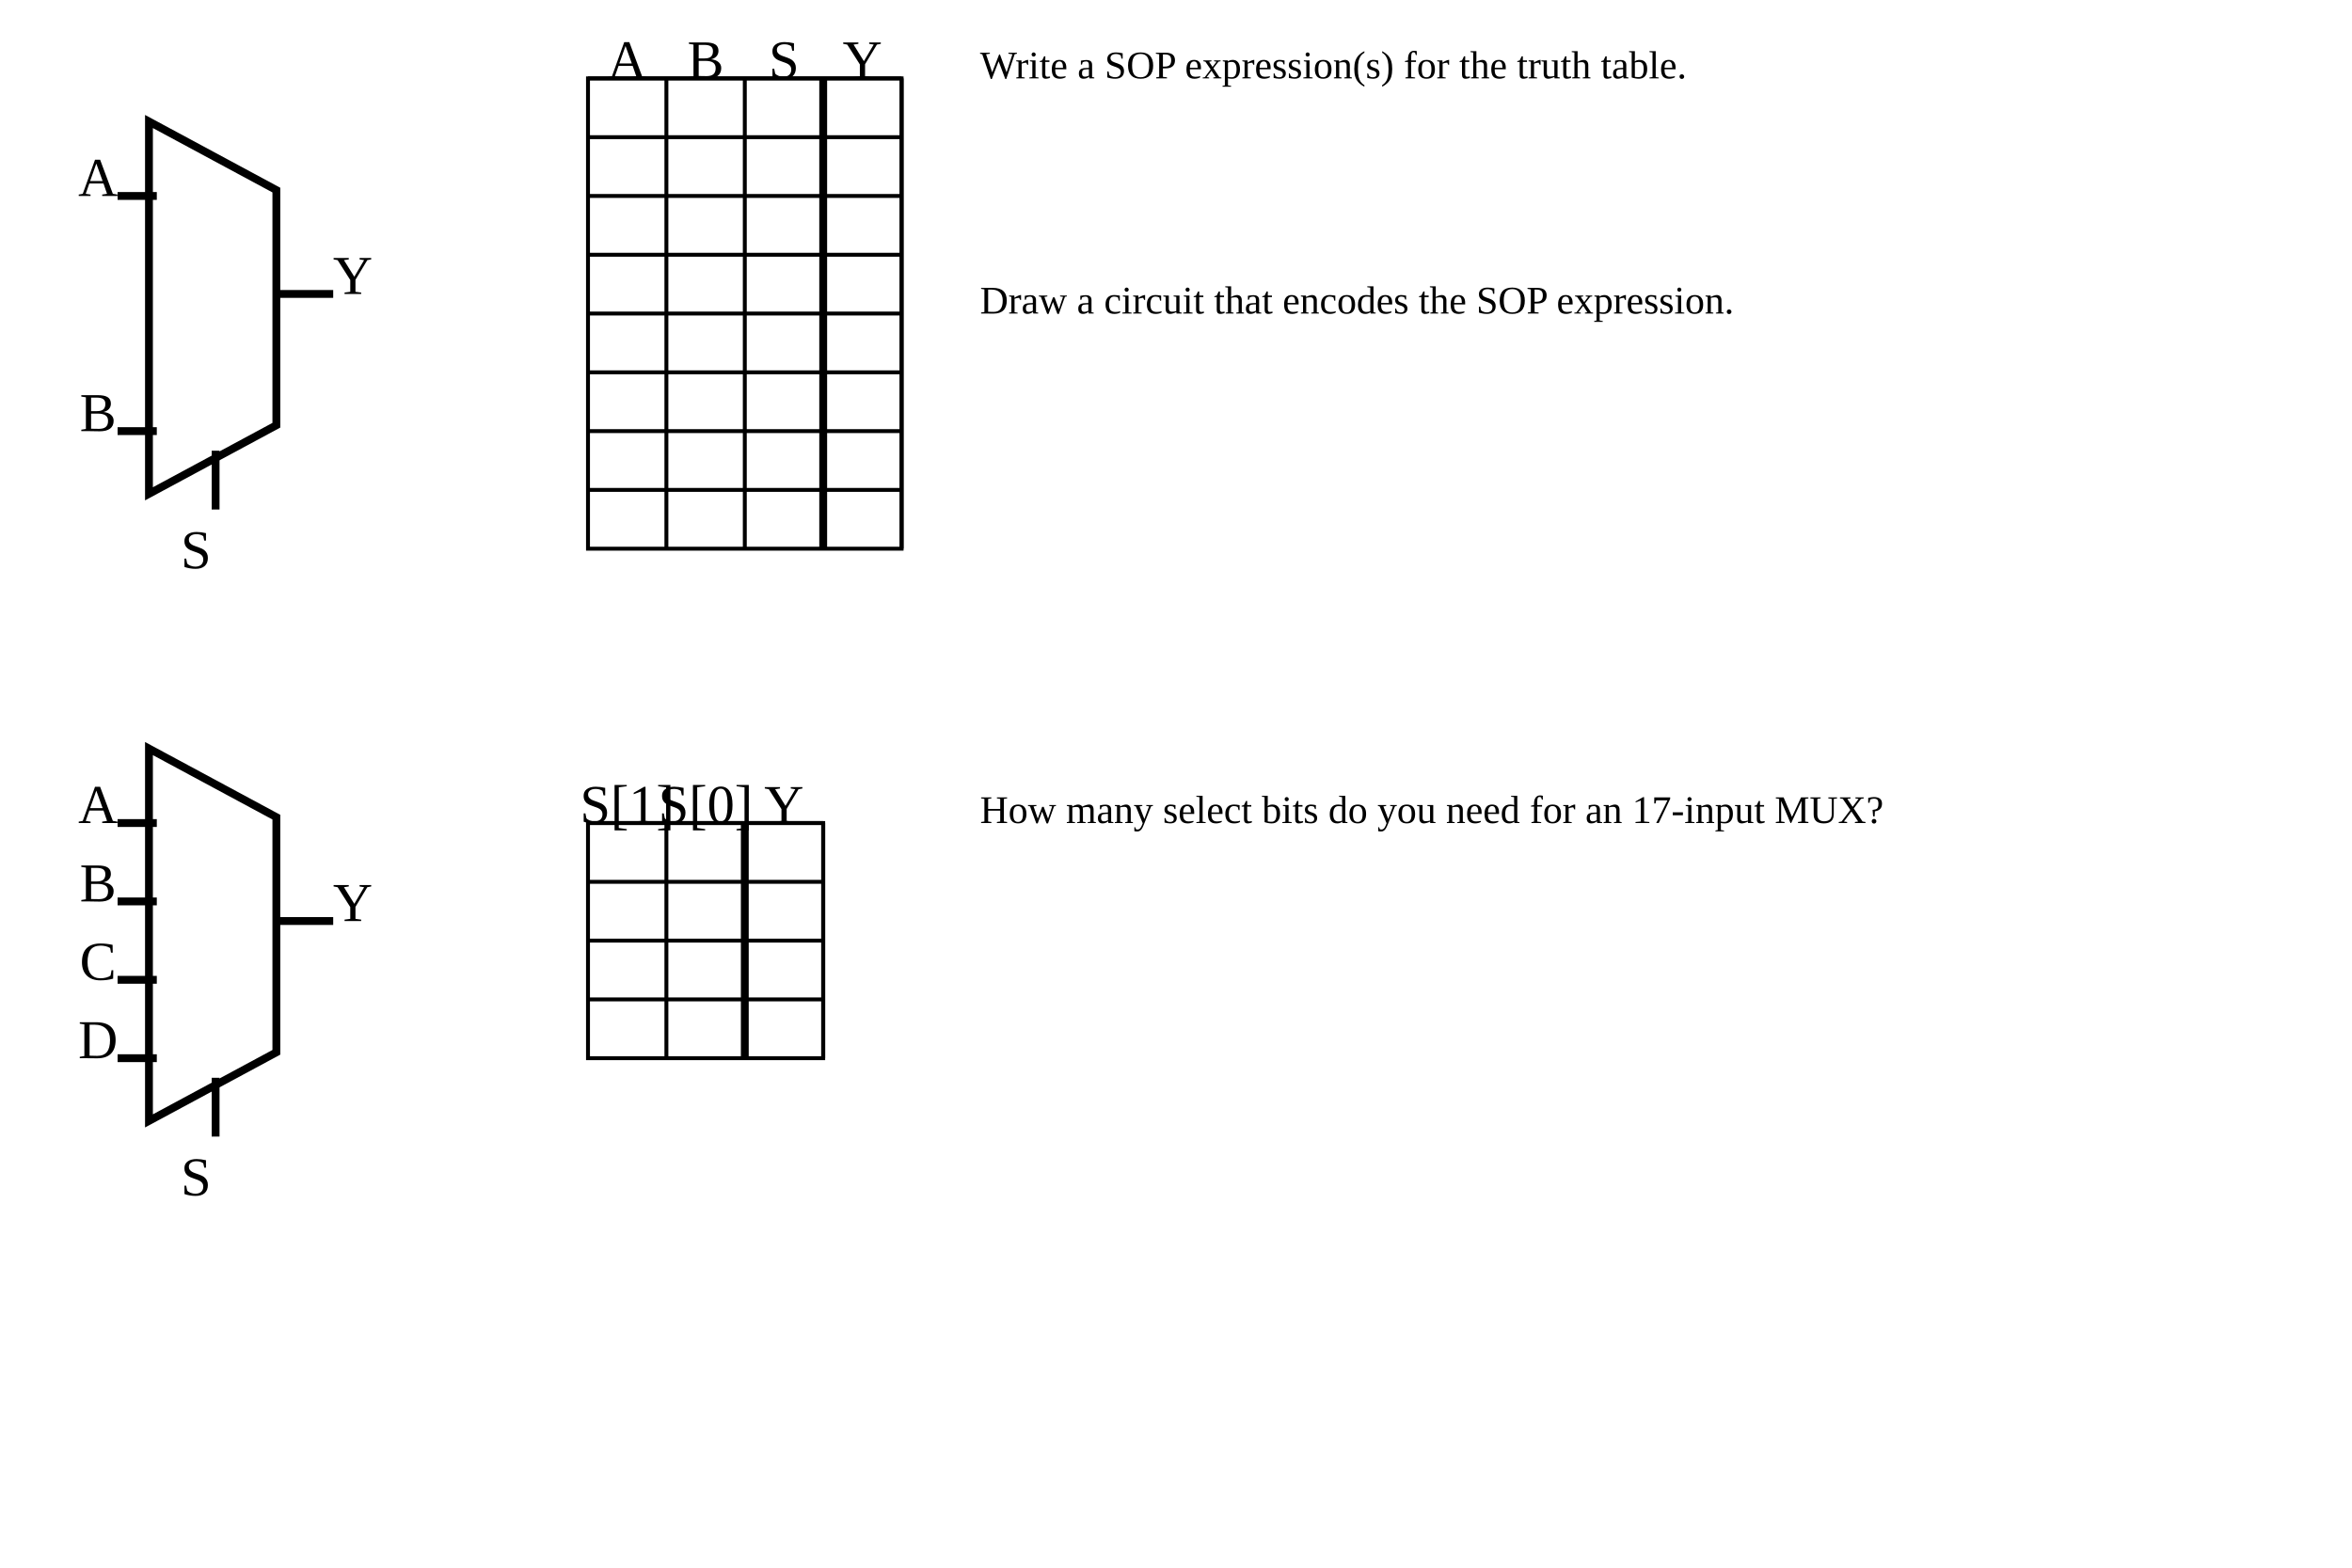
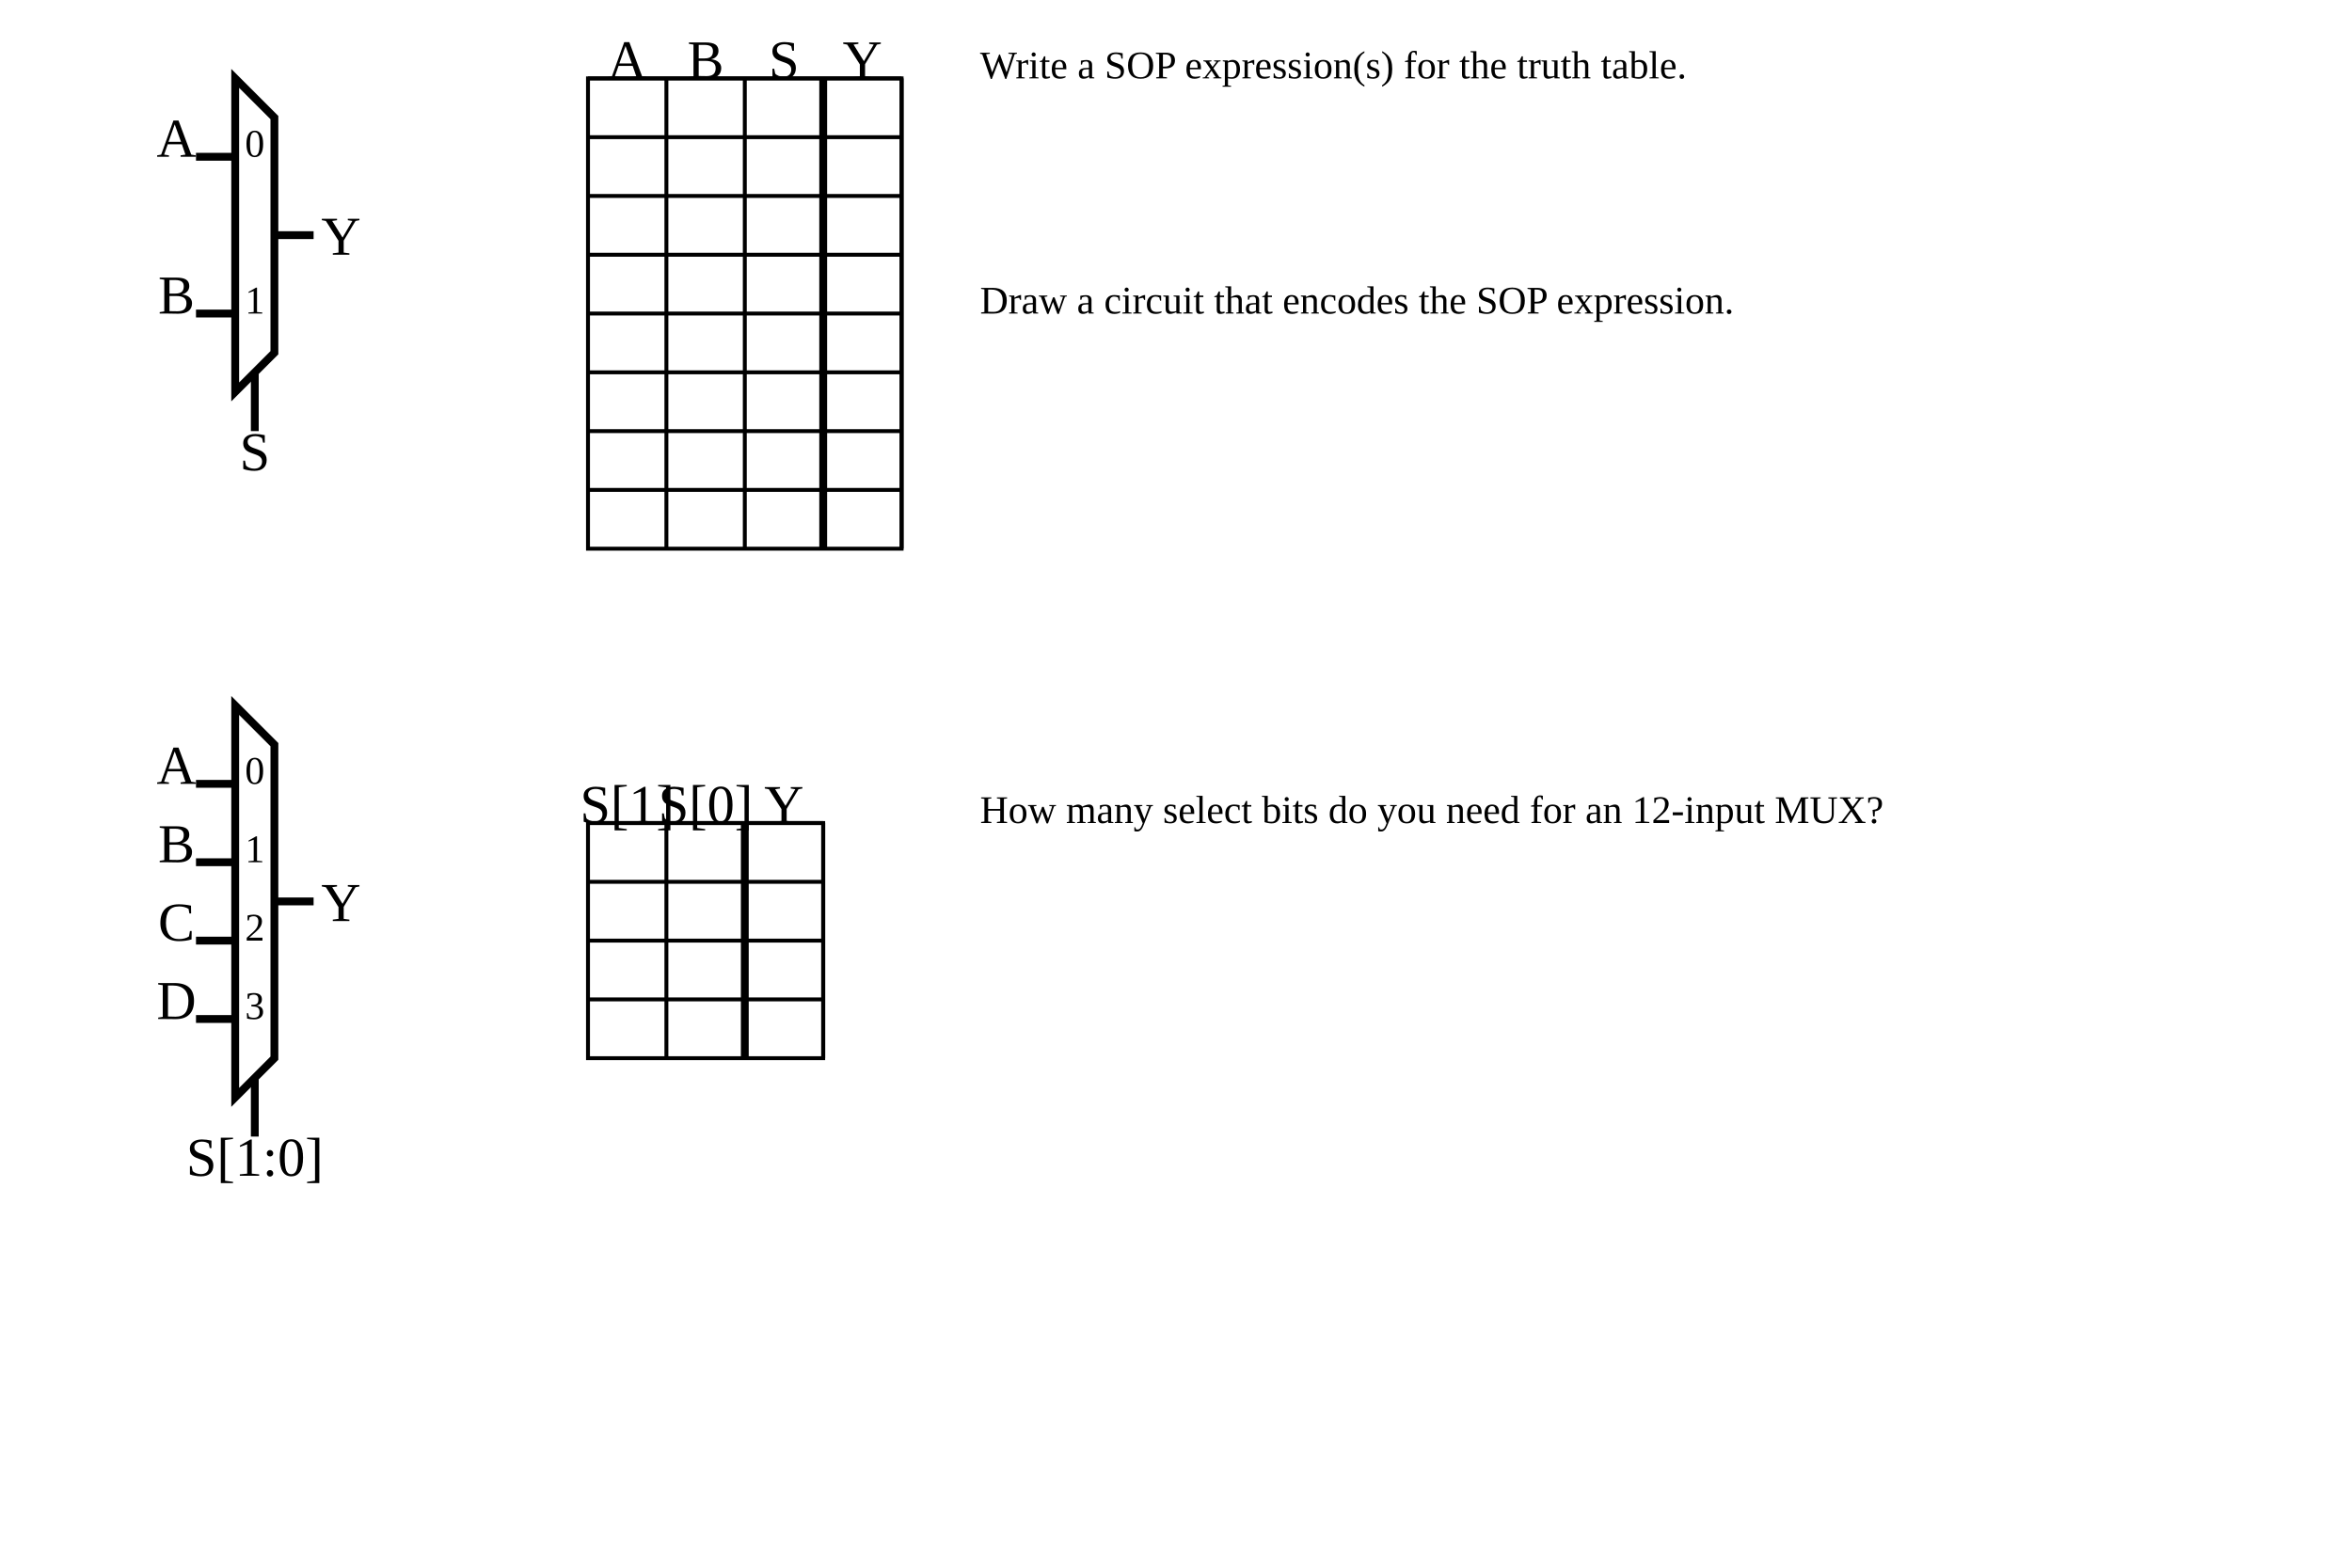
<svg xmlns="http://www.w3.org/2000/svg" baseProfile="full" height="400" version="1.1" width="600">
  <defs />
-   <path d="m 28.0 81.0 0.0 -95.0 32.5 17.5 0.0 60.0 -32.5 17.5 z" fill="none" stroke="black" stroke-width="2" transform="translate(-50,25) translate(60,20)" />
-   <text font-size="14" text-anchor="middle" transform="translate(60,20)" x="-10" y="125">S</text>
-   <line stroke="black" stroke-width="2" transform="translate(60,20)" x1="-5" x2="-5" y1="95" y2="110" />
-   <text font-size="14" text-anchor="middle" transform="translate(60,20)" x="-35" y="30">A</text>
-   <line stroke="black" stroke-width="2" transform="translate(60,20)" x1="-20" x2="-30" y1="30" y2="30" />
-   <text font-size="14" text-anchor="middle" transform="translate(60,20)" x="-35" y="90.0">B</text>
-   <line stroke="black" stroke-width="2" transform="translate(60,20)" x1="-20" x2="-30" y1="90.0" y2="90.0" />
-   <text font-size="14" text-anchor="middle" transform="translate(60,20)" x="30" y="55">Y</text>
-   <line stroke="black" stroke-width="2" transform="translate(60,20)" x1="10" x2="25" y1="55" y2="55" />
+   <path d="M 60 20 L 70 30 L 70 90 L 60 100 z" fill="none" stroke="black" stroke-width="2" />
+   <text font-size="14" text-anchor="middle" x="65" y="120">S</text>
+   <line stroke="black" stroke-width="2" x1="65" x2="65" y1="95" y2="110" />
+   <text font-size="14" text-anchor="middle" x="45" y="40">A</text>
+   <text font-size="10" text-anchor="middle" x="65" y="40">0</text>
+   <line stroke="black" stroke-width="2" x1="60" x2="50" y1="40" y2="40" />
+   <text font-size="14" text-anchor="middle" x="45" y="80.0">B</text>
+   <text font-size="10" text-anchor="middle" x="65" y="80.0">1</text>
+   <line stroke="black" stroke-width="2" x1="60" x2="50" y1="80.0" y2="80.0" />
+   <text font-size="14" text-anchor="middle" x="87" y="65.0">Y</text>
+   <line stroke="black" stroke-width="2" x1="70" x2="80" y1="60.0" y2="60.0" />
  <rect fill="none" height="120" stroke="black" width="80" x="150" y="20" />
  <text font-size="14" text-anchor="middle" x="160.0" y="20">A</text>
  <line stroke="black" stroke-width="1" x1="170" x2="170" y1="20" y2="140" />
  <text font-size="14" text-anchor="middle" x="180.0" y="20">B</text>
  <line stroke="black" stroke-width="1" x1="190" x2="190" y1="20" y2="140" />
  <text font-size="14" text-anchor="middle" x="200.0" y="20">S</text>
  <line stroke="black" stroke-width="2" x1="210" x2="210" y1="20" y2="140" />
  <text font-size="14" text-anchor="middle" x="220.0" y="20">Y</text>
  <line stroke="black" stroke-width="1" x1="230" x2="230" y1="20" y2="140" />
  <line stroke="black" stroke-width="1" x1="150" x2="230" y1="20" y2="20" />
  <line stroke="black" stroke-width="1" x1="150" x2="230" y1="35" y2="35" />
  <line stroke="black" stroke-width="1" x1="150" x2="230" y1="50" y2="50" />
  <line stroke="black" stroke-width="1" x1="150" x2="230" y1="65" y2="65" />
  <line stroke="black" stroke-width="1" x1="150" x2="230" y1="80" y2="80" />
  <line stroke="black" stroke-width="1" x1="150" x2="230" y1="95" y2="95" />
  <line stroke="black" stroke-width="1" x1="150" x2="230" y1="110" y2="110" />
  <line stroke="black" stroke-width="1" x1="150" x2="230" y1="125" y2="125" />
  <text font-size="10" text-anchor="start" x="250" y="20">Write a SOP expression(s) for the truth table.</text>
  <text font-size="10" text-anchor="start" x="250" y="80">Draw a circuit that encodes the SOP expression.</text>
-   <path d="m 28.0 81.0 0.0 -95.0 32.5 17.5 0.0 60.0 -32.5 17.5 z" fill="none" stroke="black" stroke-width="2" transform="translate(-50,25) translate(60,180)" />
-   <text font-size="14" text-anchor="middle" transform="translate(60,180)" x="-10" y="125">S</text>
-   <line stroke="black" stroke-width="2" transform="translate(60,180)" x1="-5" x2="-5" y1="95" y2="110" />
-   <text font-size="14" text-anchor="middle" transform="translate(60,180)" x="-35" y="30">A</text>
-   <line stroke="black" stroke-width="2" transform="translate(60,180)" x1="-20" x2="-30" y1="30" y2="30" />
-   <text font-size="14" text-anchor="middle" transform="translate(60,180)" x="-35" y="50.0">B</text>
-   <line stroke="black" stroke-width="2" transform="translate(60,180)" x1="-20" x2="-30" y1="50.0" y2="50.0" />
-   <text font-size="14" text-anchor="middle" transform="translate(60,180)" x="-35" y="70.0">C</text>
-   <line stroke="black" stroke-width="2" transform="translate(60,180)" x1="-20" x2="-30" y1="70.0" y2="70.0" />
-   <text font-size="14" text-anchor="middle" transform="translate(60,180)" x="-35" y="90.0">D</text>
-   <line stroke="black" stroke-width="2" transform="translate(60,180)" x1="-20" x2="-30" y1="90.0" y2="90.0" />
-   <text font-size="14" text-anchor="middle" transform="translate(60,180)" x="30" y="55">Y</text>
-   <line stroke="black" stroke-width="2" transform="translate(60,180)" x1="10" x2="25" y1="55" y2="55" />
+   <path d="M 60 180 L 70 190 L 70 270 L 60 280 z" fill="none" stroke="black" stroke-width="2" />
+   <text font-size="14" text-anchor="middle" x="65" y="300">S[1:0]</text>
+   <line stroke="black" stroke-width="2" x1="65" x2="65" y1="275" y2="290" />
+   <text font-size="14" text-anchor="middle" x="45" y="200">A</text>
+   <text font-size="10" text-anchor="middle" x="65" y="200">0</text>
+   <line stroke="black" stroke-width="2" x1="60" x2="50" y1="200" y2="200" />
+   <text font-size="14" text-anchor="middle" x="45" y="220.0">B</text>
+   <text font-size="10" text-anchor="middle" x="65" y="220.0">1</text>
+   <line stroke="black" stroke-width="2" x1="60" x2="50" y1="220.0" y2="220.0" />
+   <text font-size="14" text-anchor="middle" x="45" y="240.0">C</text>
+   <text font-size="10" text-anchor="middle" x="65" y="240.0">2</text>
+   <line stroke="black" stroke-width="2" x1="60" x2="50" y1="240.0" y2="240.0" />
+   <text font-size="14" text-anchor="middle" x="45" y="260.0">D</text>
+   <text font-size="10" text-anchor="middle" x="65" y="260.0">3</text>
+   <line stroke="black" stroke-width="2" x1="60" x2="50" y1="260.0" y2="260.0" />
+   <text font-size="14" text-anchor="middle" x="87" y="235.0">Y</text>
+   <line stroke="black" stroke-width="2" x1="70" x2="80" y1="230.0" y2="230.0" />
  <rect fill="none" height="60" stroke="black" width="60" x="150" y="210" />
  <text font-size="14" text-anchor="middle" x="160.0" y="210">S[1]</text>
  <line stroke="black" stroke-width="1" x1="170" x2="170" y1="210" y2="270" />
  <text font-size="14" text-anchor="middle" x="180.0" y="210">S[0]</text>
  <line stroke="black" stroke-width="2" x1="190" x2="190" y1="210" y2="270" />
  <text font-size="14" text-anchor="middle" x="200.0" y="210">Y</text>
  <line stroke="black" stroke-width="1" x1="210" x2="210" y1="210" y2="270" />
  <line stroke="black" stroke-width="1" x1="150" x2="210" y1="210" y2="210" />
  <line stroke="black" stroke-width="1" x1="150" x2="210" y1="225" y2="225" />
  <line stroke="black" stroke-width="1" x1="150" x2="210" y1="240" y2="240" />
  <line stroke="black" stroke-width="1" x1="150" x2="210" y1="255" y2="255" />
-   <text font-size="10" text-anchor="start" x="250" y="210">How many select bits do you need for an 17-input MUX?</text>
+   <text font-size="10" text-anchor="start" x="250" y="210">How many select bits do you need for an 12-input MUX?</text>
</svg>
